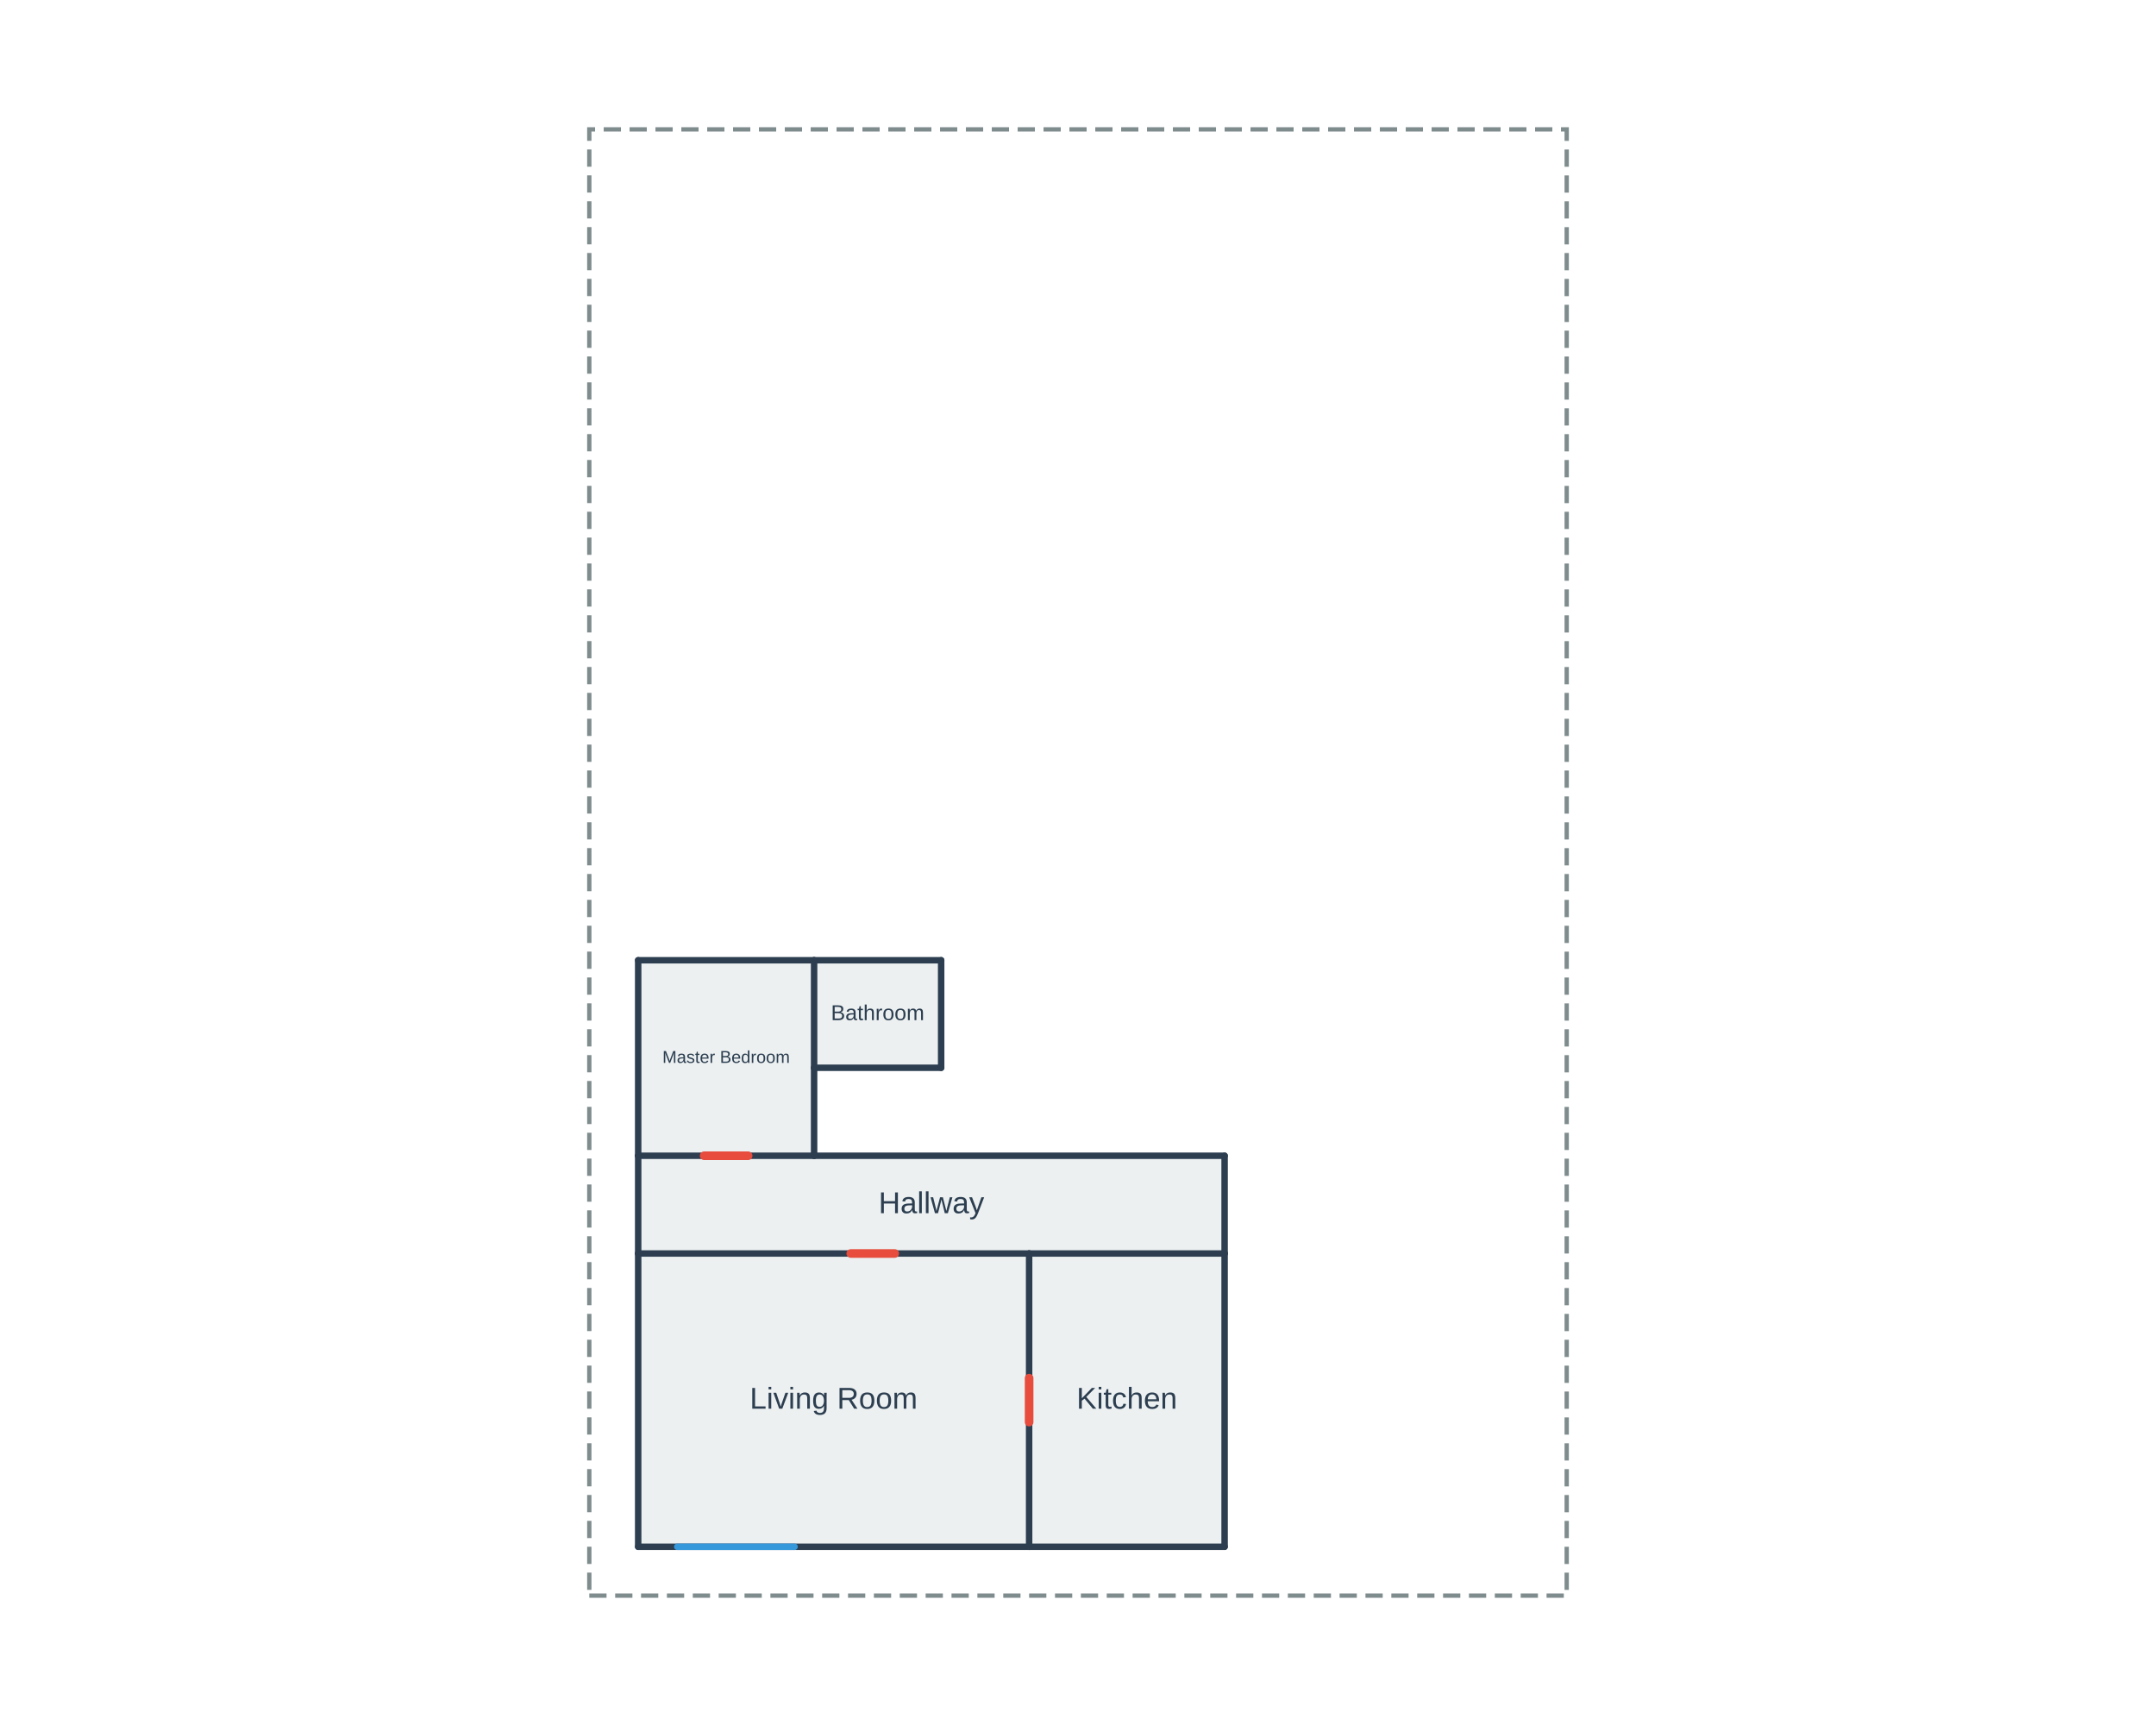
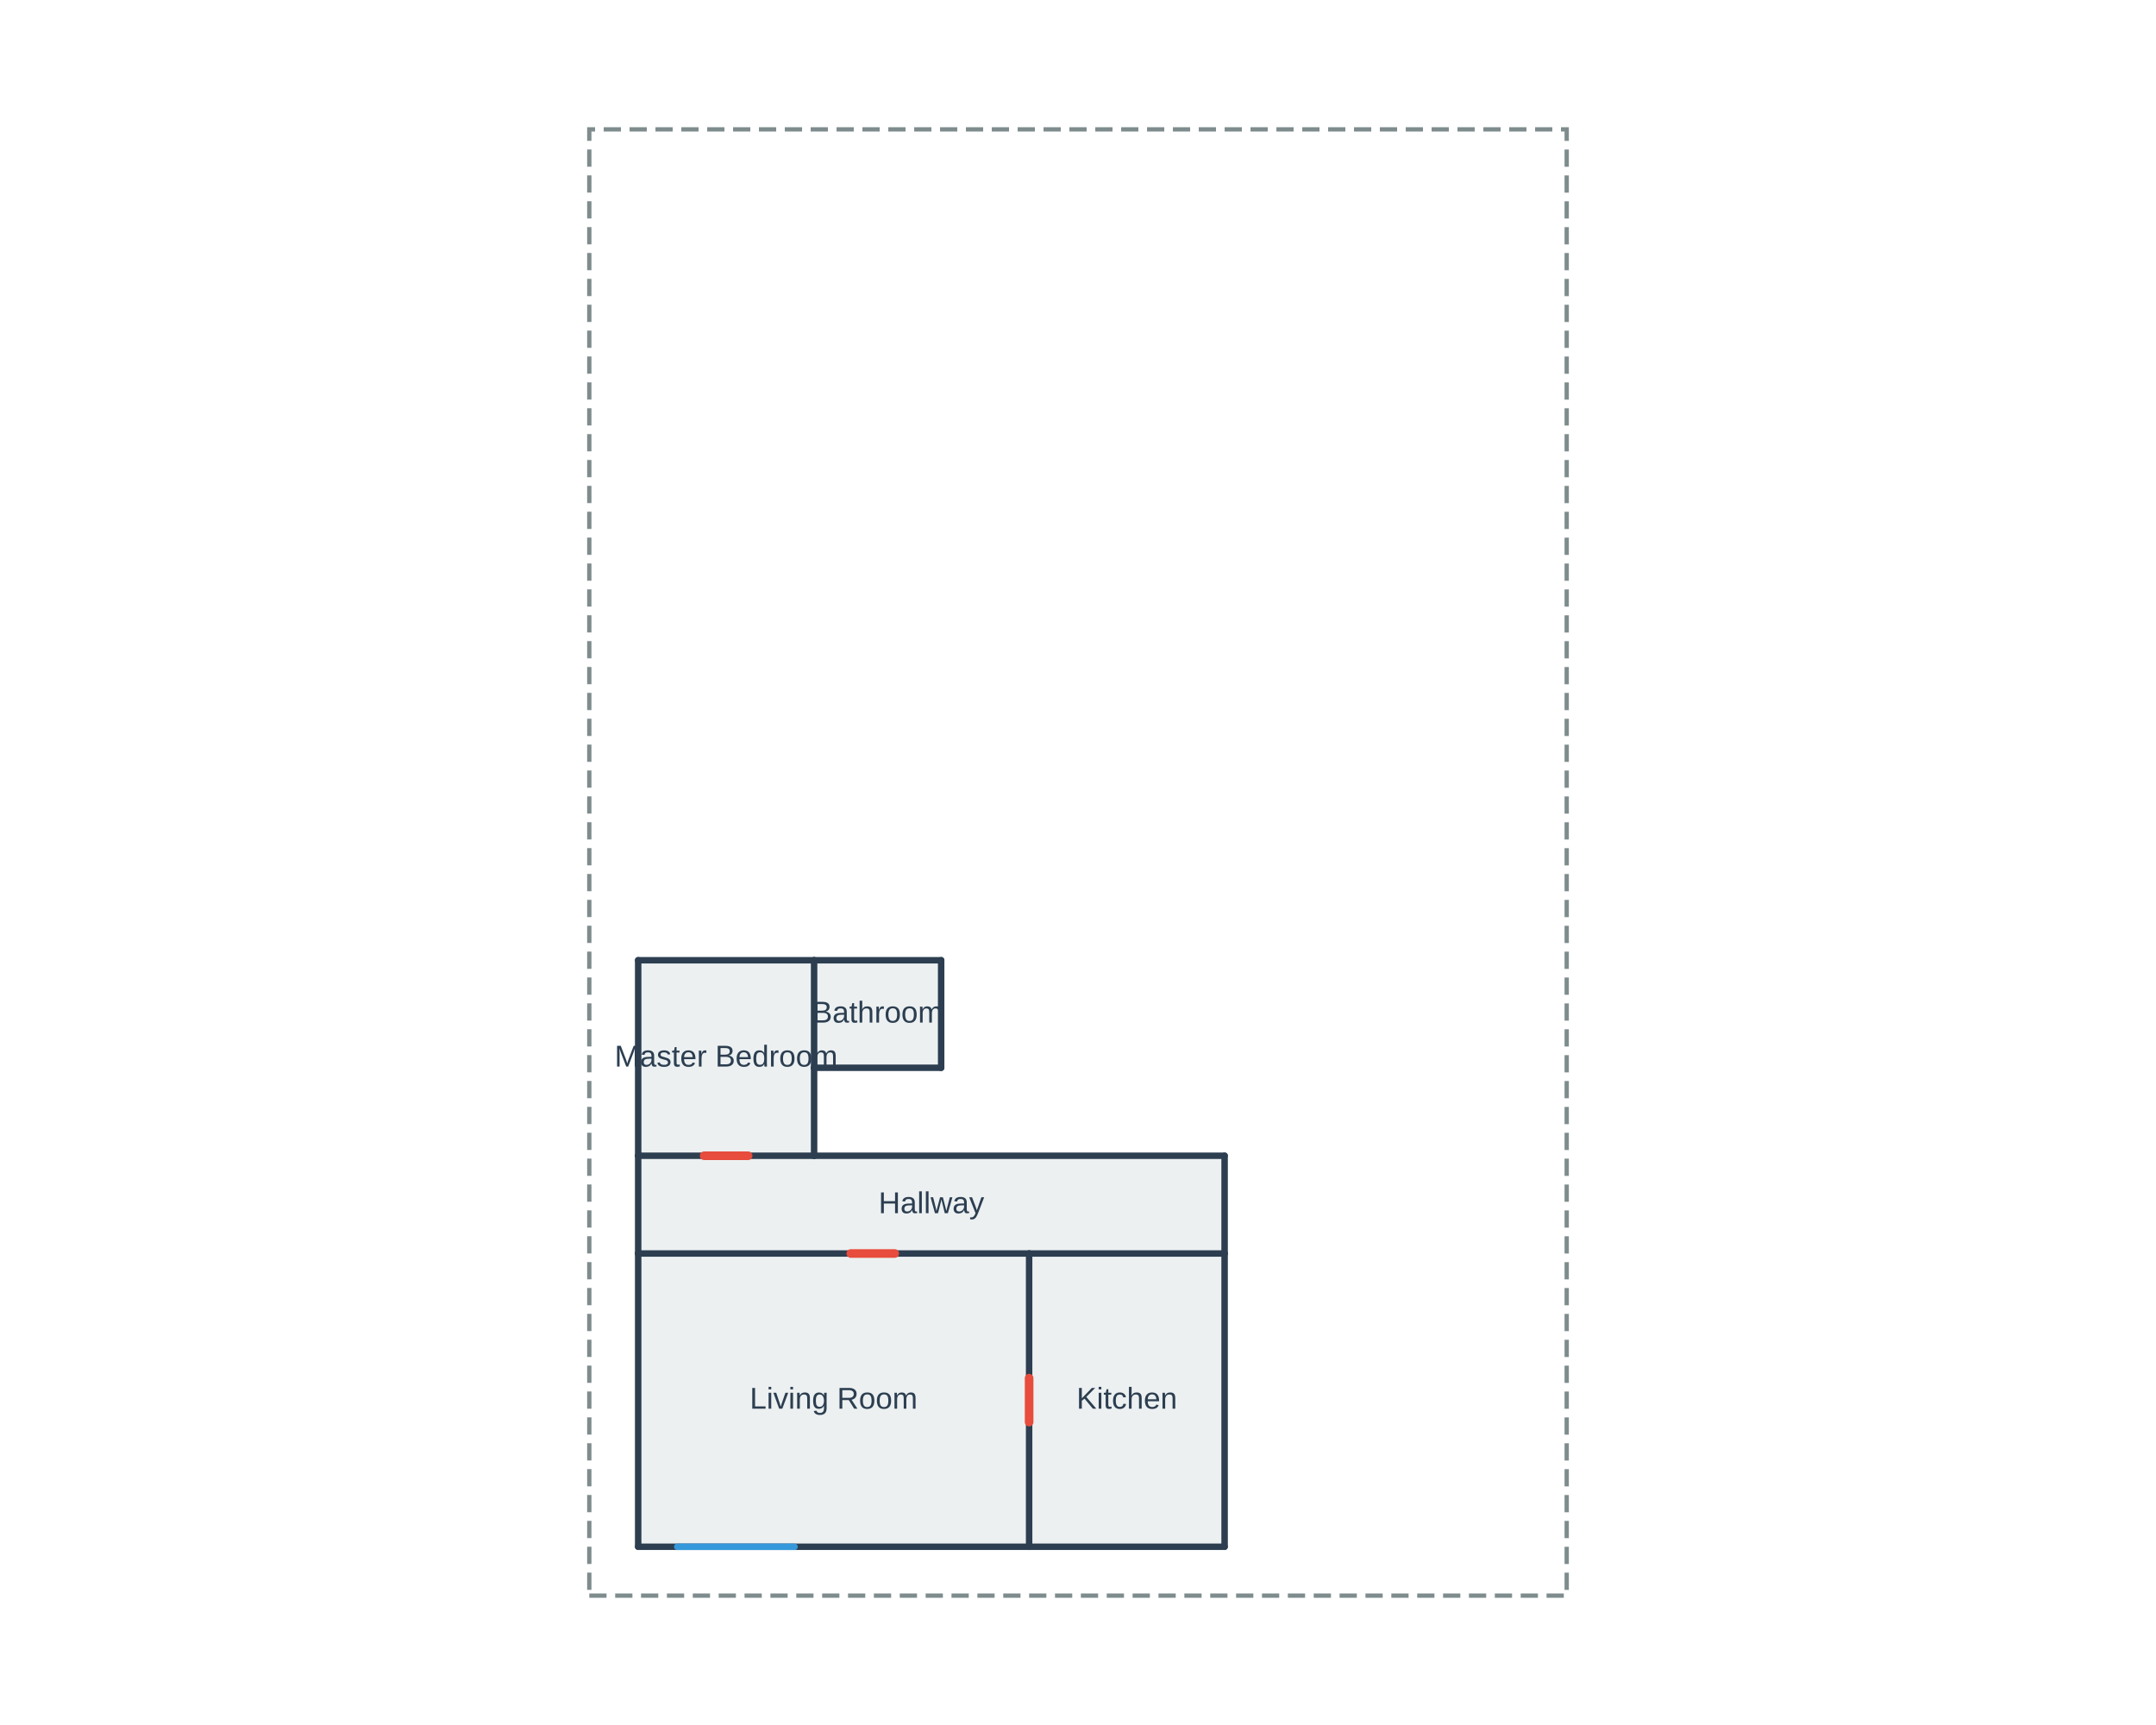
<svg xmlns="http://www.w3.org/2000/svg" width="1000" height="800" viewBox="0 0 1000 800">
  <defs>
    <style>
      .room-label { font-family: Arial, sans-serif; font-weight: 500; }
    </style>
  </defs>
  <rect width="1000" height="800" fill="#ffffff" />
  <path d="M 273.33 740.00 L 726.67 740.00 L 726.67 60.00 L 273.33 60.00 Z" fill="none" stroke="#7f8c8d" stroke-width="2" stroke-dasharray="8,4" />
  <path d="M 296.00 717.33 L 477.33 717.33 L 477.33 581.33 L 296.00 581.33 Z" fill="#ecf0f1" stroke="#bdc3c7" stroke-width="1" />
  <path d="M 477.33 717.33 L 568.00 717.33 L 568.00 581.33 L 477.33 581.33 Z" fill="#ecf0f1" stroke="#bdc3c7" stroke-width="1" />
  <path d="M 296.00 581.33 L 568.00 581.33 L 568.00 536.00 L 296.00 536.00 Z" fill="#ecf0f1" stroke="#bdc3c7" stroke-width="1" />
  <path d="M 296.00 536.00 L 377.60 536.00 L 377.60 445.33 L 296.00 445.33 Z" fill="#ecf0f1" stroke="#bdc3c7" stroke-width="1" />
  <path d="M 377.60 495.20 L 436.53 495.20 L 436.53 445.33 L 377.60 445.33 Z" fill="#ecf0f1" stroke="#bdc3c7" stroke-width="1" />
  <line x1="477.33" y1="717.33" x2="477.33" y2="581.33" stroke="#2c3e50" stroke-width="3" stroke-linecap="round" />
  <line x1="296.00" y1="581.33" x2="477.33" y2="581.33" stroke="#2c3e50" stroke-width="3" stroke-linecap="round" />
  <line x1="477.33" y1="581.33" x2="568.00" y2="581.33" stroke="#2c3e50" stroke-width="3" stroke-linecap="round" />
  <line x1="296.00" y1="536.00" x2="377.60" y2="536.00" stroke="#2c3e50" stroke-width="3" stroke-linecap="round" />
  <line x1="377.60" y1="495.20" x2="377.60" y2="445.33" stroke="#2c3e50" stroke-width="3" stroke-linecap="round" />
  <line x1="296.00" y1="717.33" x2="477.33" y2="717.33" stroke="#2c3e50" stroke-width="3" stroke-linecap="round" />
  <line x1="296.00" y1="717.33" x2="296.00" y2="581.33" stroke="#2c3e50" stroke-width="3" stroke-linecap="round" />
  <line x1="477.33" y1="717.33" x2="568.00" y2="717.33" stroke="#2c3e50" stroke-width="3" stroke-linecap="round" />
  <line x1="568.00" y1="717.33" x2="568.00" y2="581.33" stroke="#2c3e50" stroke-width="3" stroke-linecap="round" />
  <line x1="568.00" y1="581.33" x2="568.00" y2="536.00" stroke="#2c3e50" stroke-width="3" stroke-linecap="round" />
  <line x1="377.60" y1="536.00" x2="568.00" y2="536.00" stroke="#2c3e50" stroke-width="3" stroke-linecap="round" />
  <line x1="296.00" y1="581.33" x2="296.00" y2="536.00" stroke="#2c3e50" stroke-width="3" stroke-linecap="round" />
  <line x1="377.60" y1="536.00" x2="377.60" y2="495.20" stroke="#2c3e50" stroke-width="3" stroke-linecap="round" />
  <line x1="296.00" y1="445.33" x2="377.60" y2="445.33" stroke="#2c3e50" stroke-width="3" stroke-linecap="round" />
  <line x1="296.00" y1="536.00" x2="296.00" y2="445.33" stroke="#2c3e50" stroke-width="3" stroke-linecap="round" />
  <line x1="377.60" y1="495.20" x2="436.53" y2="495.20" stroke="#2c3e50" stroke-width="3" stroke-linecap="round" />
  <line x1="436.53" y1="495.20" x2="436.53" y2="445.33" stroke="#2c3e50" stroke-width="3" stroke-linecap="round" />
  <line x1="377.60" y1="445.33" x2="436.53" y2="445.33" stroke="#2c3e50" stroke-width="3" stroke-linecap="round" />
  <line x1="394.60" y1="581.33" x2="415.00" y2="581.33" stroke="#e74c3c" stroke-width="4" stroke-linecap="round" />
  <line x1="477.33" y1="659.53" x2="477.33" y2="639.13" stroke="#e74c3c" stroke-width="4" stroke-linecap="round" />
  <line x1="326.60" y1="536.00" x2="347.00" y2="536.00" stroke="#e74c3c" stroke-width="4" stroke-linecap="round" />
  <line x1="314.13" y1="717.33" x2="368.53" y2="717.33" stroke="#3498db" stroke-width="3" stroke-linecap="round" />
  <text x="386.67" y="649.33" font-size="14" fill="#2c3e50" text-anchor="middle" dominant-baseline="middle" font-family="Arial, sans-serif">Living Room</text>
  <text x="522.67" y="649.33" font-size="14" fill="#2c3e50" text-anchor="middle" dominant-baseline="middle" font-family="Arial, sans-serif">Kitchen</text>
  <text x="432.00" y="558.67" font-size="14" fill="#2c3e50" text-anchor="middle" dominant-baseline="middle" font-family="Arial, sans-serif">Hallway</text>
-   <text x="336.80" y="490.67" font-size="8" fill="#2c3e50" text-anchor="middle" dominant-baseline="middle" font-family="Arial, sans-serif">Master Bedroom</text>
-   <text x="407.07" y="470.27" font-size="10" fill="#2c3e50" text-anchor="middle" dominant-baseline="middle" font-family="Arial, sans-serif">Bathroom</text>
+   <text x="336.80" y="490.67" font-size="14" fill="#2c3e50" text-anchor="middle" dominant-baseline="middle" font-family="Arial, sans-serif">Master Bedroom</text>
+   <text x="407.07" y="470.27" font-size="14" fill="#2c3e50" text-anchor="middle" dominant-baseline="middle" font-family="Arial, sans-serif">Bathroom</text>
</svg>
